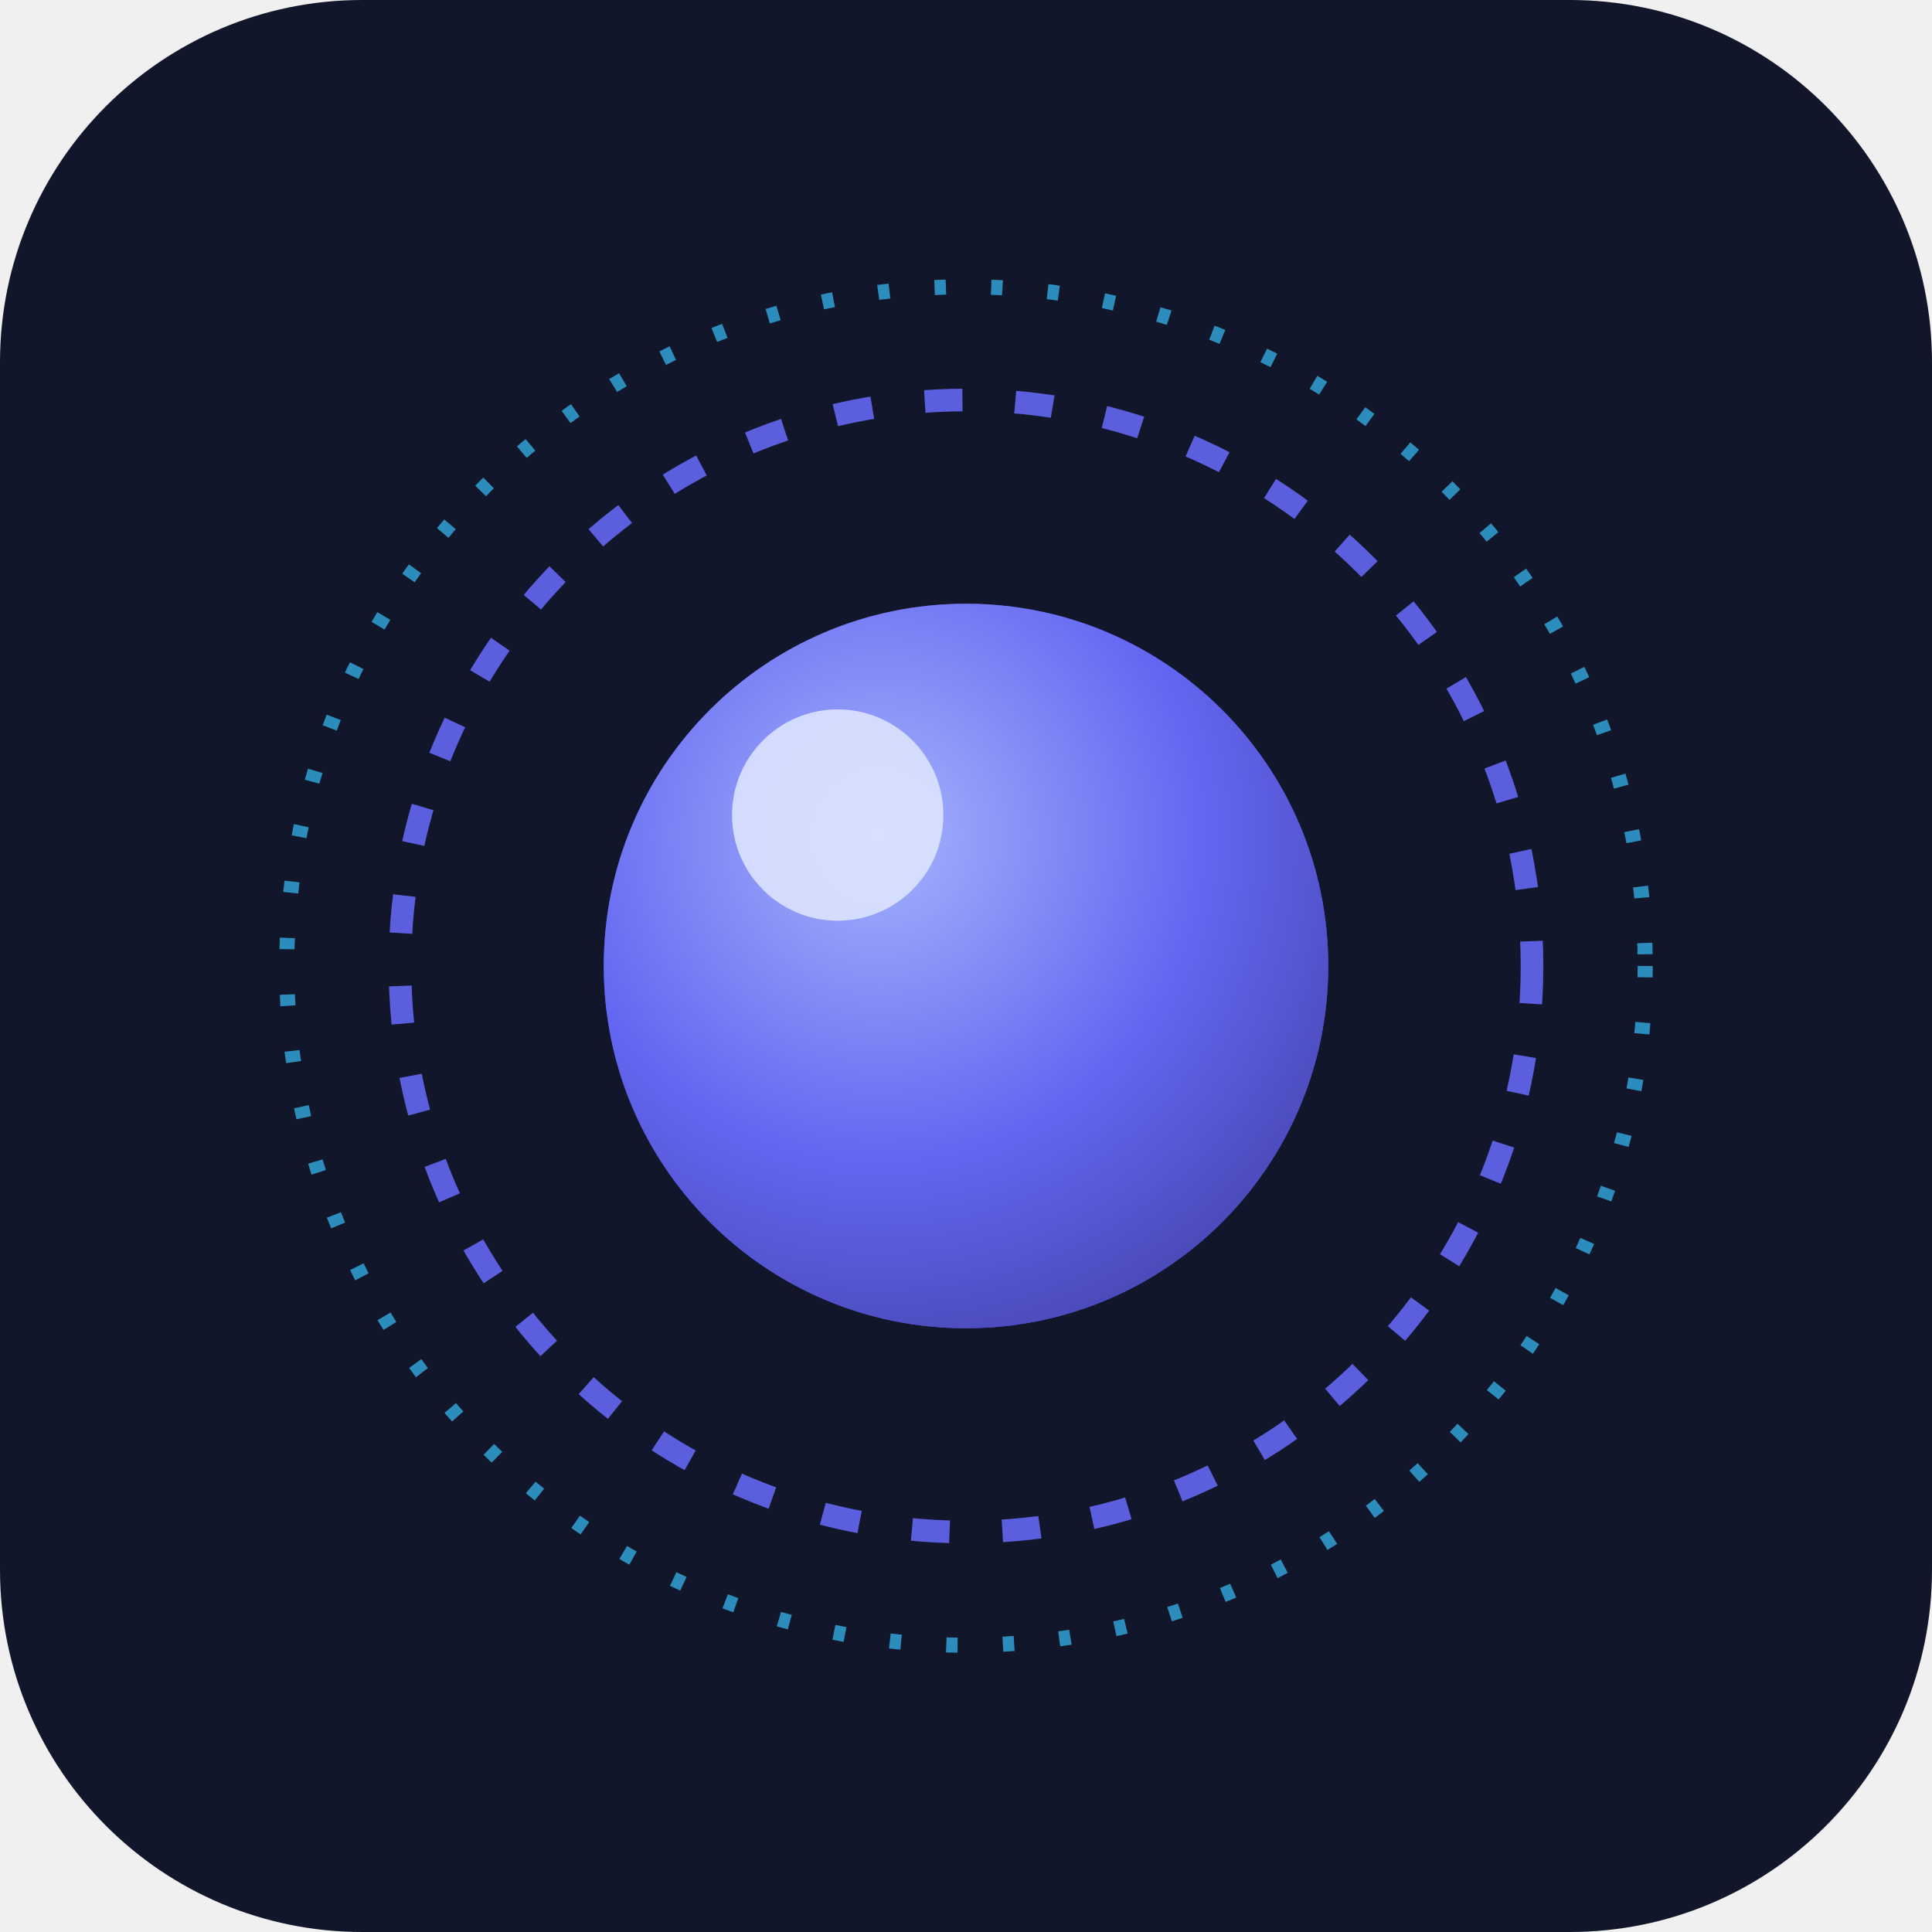
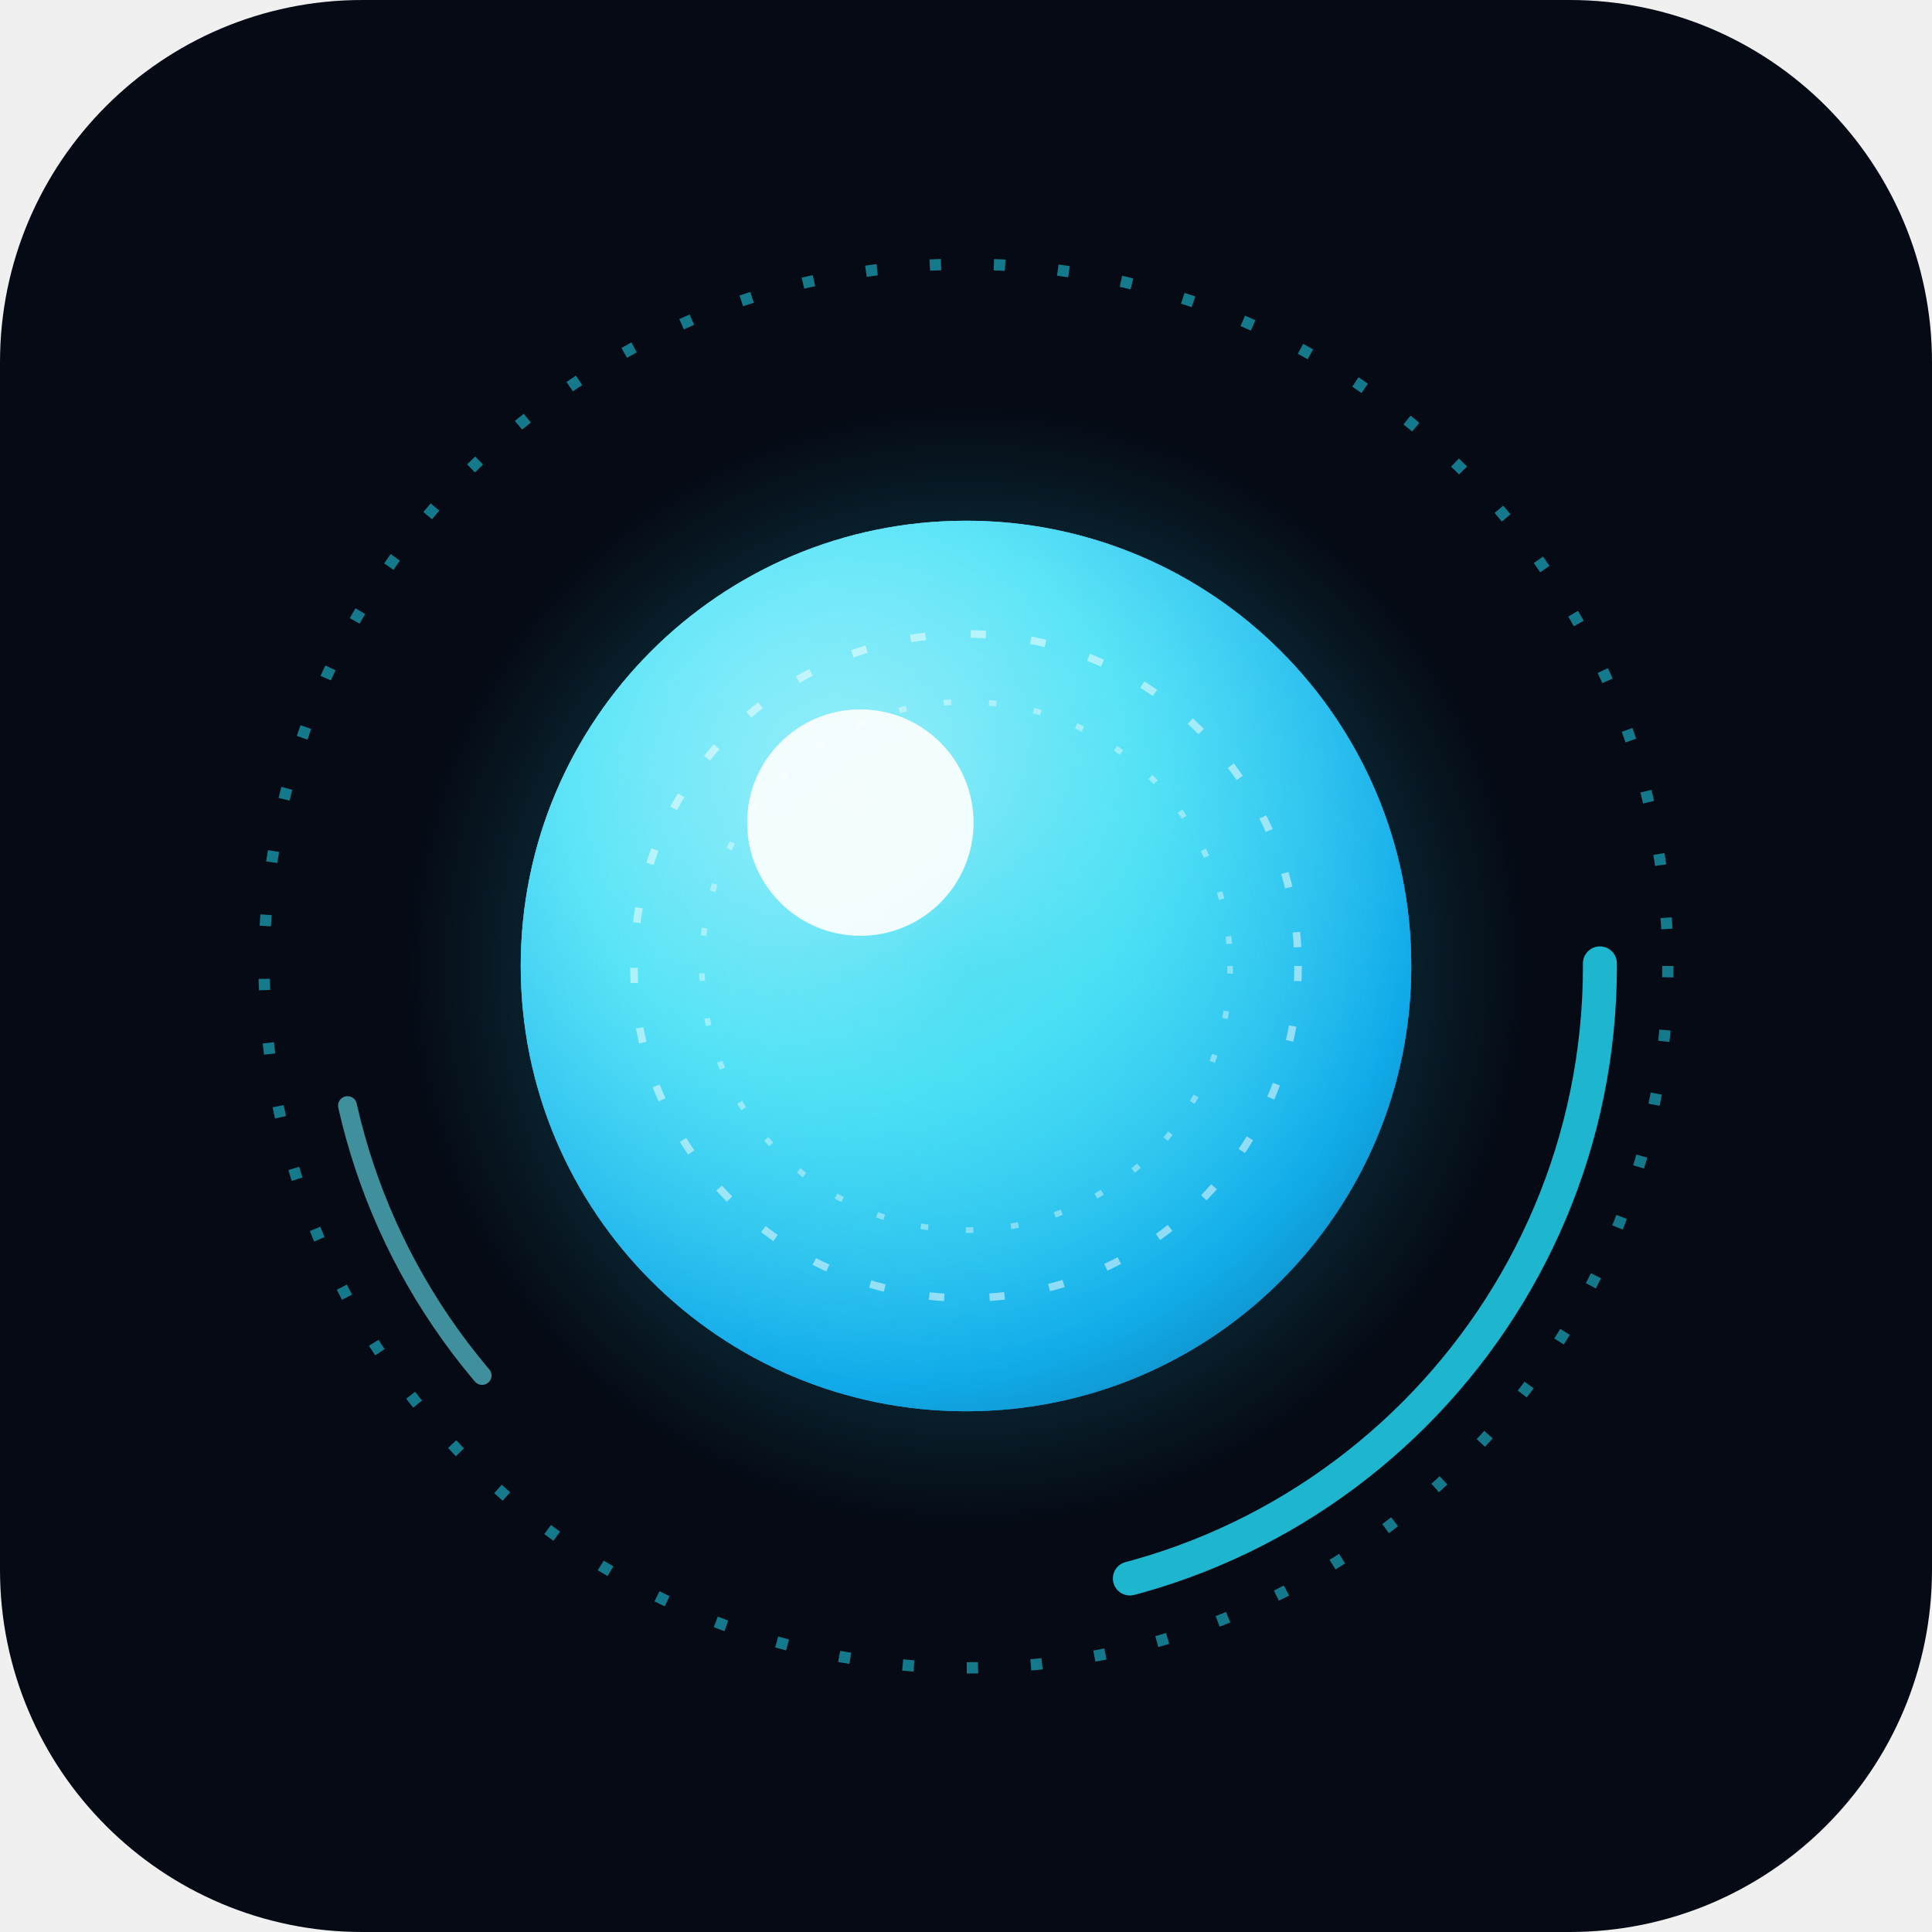
<svg xmlns="http://www.w3.org/2000/svg" width="512" height="512" viewBox="0 0 512 512">
-   <rect width="512" height="512" rx="96" fill="#12162a" />
-   <circle cx="256" cy="256" r="150" fill="none" stroke="#6366f1" stroke-width="6" stroke-dasharray="10 14" opacity="0.9" />
-   <circle cx="256" cy="256" r="180" fill="none" stroke="#38bdf8" stroke-width="4" stroke-dasharray="3 12" opacity="0.7" />
-   <circle cx="256" cy="256" r="96" fill="#4f46e5" />
-   <circle cx="256" cy="256" r="96" fill="url(#g)" />
+   <rect width="512" height="512" rx="96" fill="#050a14" />
+   <circle cx="256" cy="256" r="186" fill="none" stroke="#22d3ee" stroke-width="3" stroke-dasharray="3 14" opacity="0.55" />
+   <circle cx="256" cy="256" r="168" fill="none" stroke="#22d3ee" stroke-width="9" stroke-linecap="round" stroke-dasharray="220 835" opacity="0.85" />
+   <circle cx="256" cy="256" r="168" fill="none" stroke="#67e8f9" stroke-width="5" stroke-linecap="round" stroke-dasharray="80 975" transform="rotate(140 256 256)" opacity="0.6" />
+   <circle cx="256" cy="256" r="118" fill="url(#core)" />
+   <circle cx="256" cy="256" r="118" fill="url(#core)" />
  <defs>
-     <radialGradient id="g" cx="0.38" cy="0.32" r="1">
-       <stop offset="0" stop-color="#a5b4fc" />
-       <stop offset="0.45" stop-color="#6366f1" />
-       <stop offset="1" stop-color="#312e81" />
+     <radialGradient id="core" cx="0.38" cy="0.32" r="1">
+       <stop offset="0" stop-color="#cffafe" />
+       <stop offset="0.32" stop-color="#67e8f9" />
+       <stop offset="0.65" stop-color="#0ea5e9" />
+       <stop offset="1" stop-color="#0c4a6e" />
+     </radialGradient>
+     <radialGradient id="glow" cx="0.5" cy="0.5" r="0.5">
+       <stop offset="0" stop-color="#22d3ee" stop-opacity="0.5" />
+       <stop offset="1" stop-color="#22d3ee" stop-opacity="0" />
    </radialGradient>
  </defs>
-   <circle cx="222" cy="216" r="28" fill="#e0e7ff" opacity="0.85" />
+   <circle cx="256" cy="256" r="150" fill="url(#glow)" />
+   <circle cx="256" cy="256" r="88" fill="none" stroke="#ffffff" stroke-width="2" stroke-dasharray="4 12" opacity="0.5" />
+   <circle cx="256" cy="256" r="70" fill="none" stroke="#ffffff" stroke-width="1.5" stroke-dasharray="2 10" opacity="0.4" />
+   <circle cx="228" cy="218" r="30" fill="#ffffff" opacity="0.9" />
</svg>
